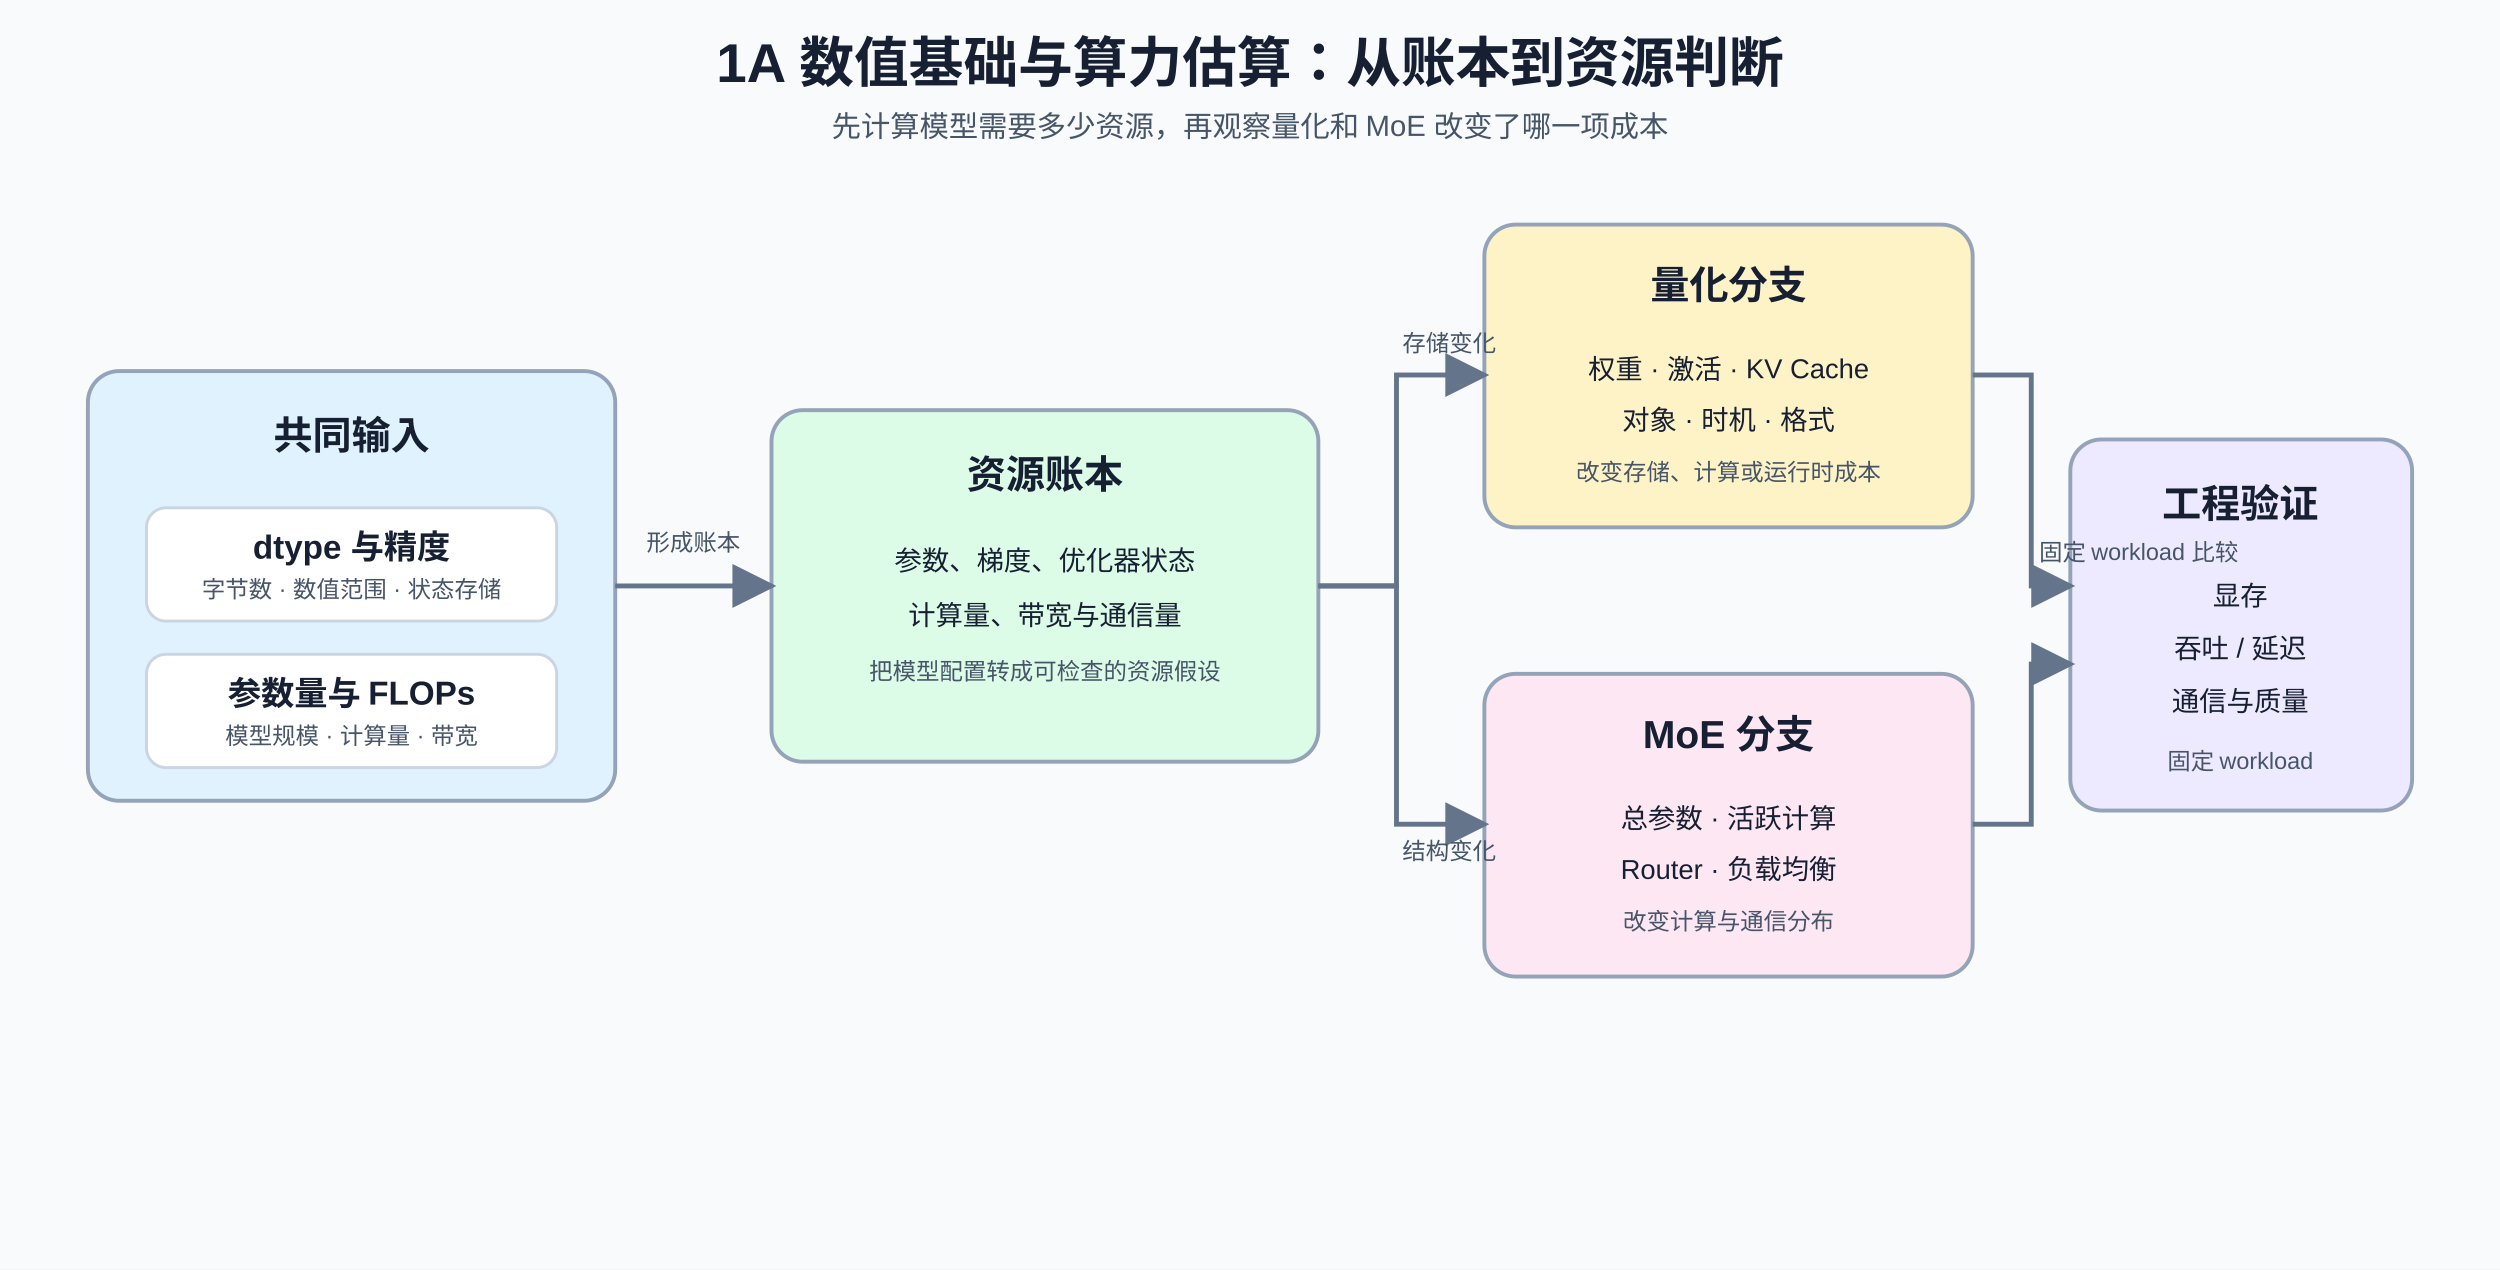
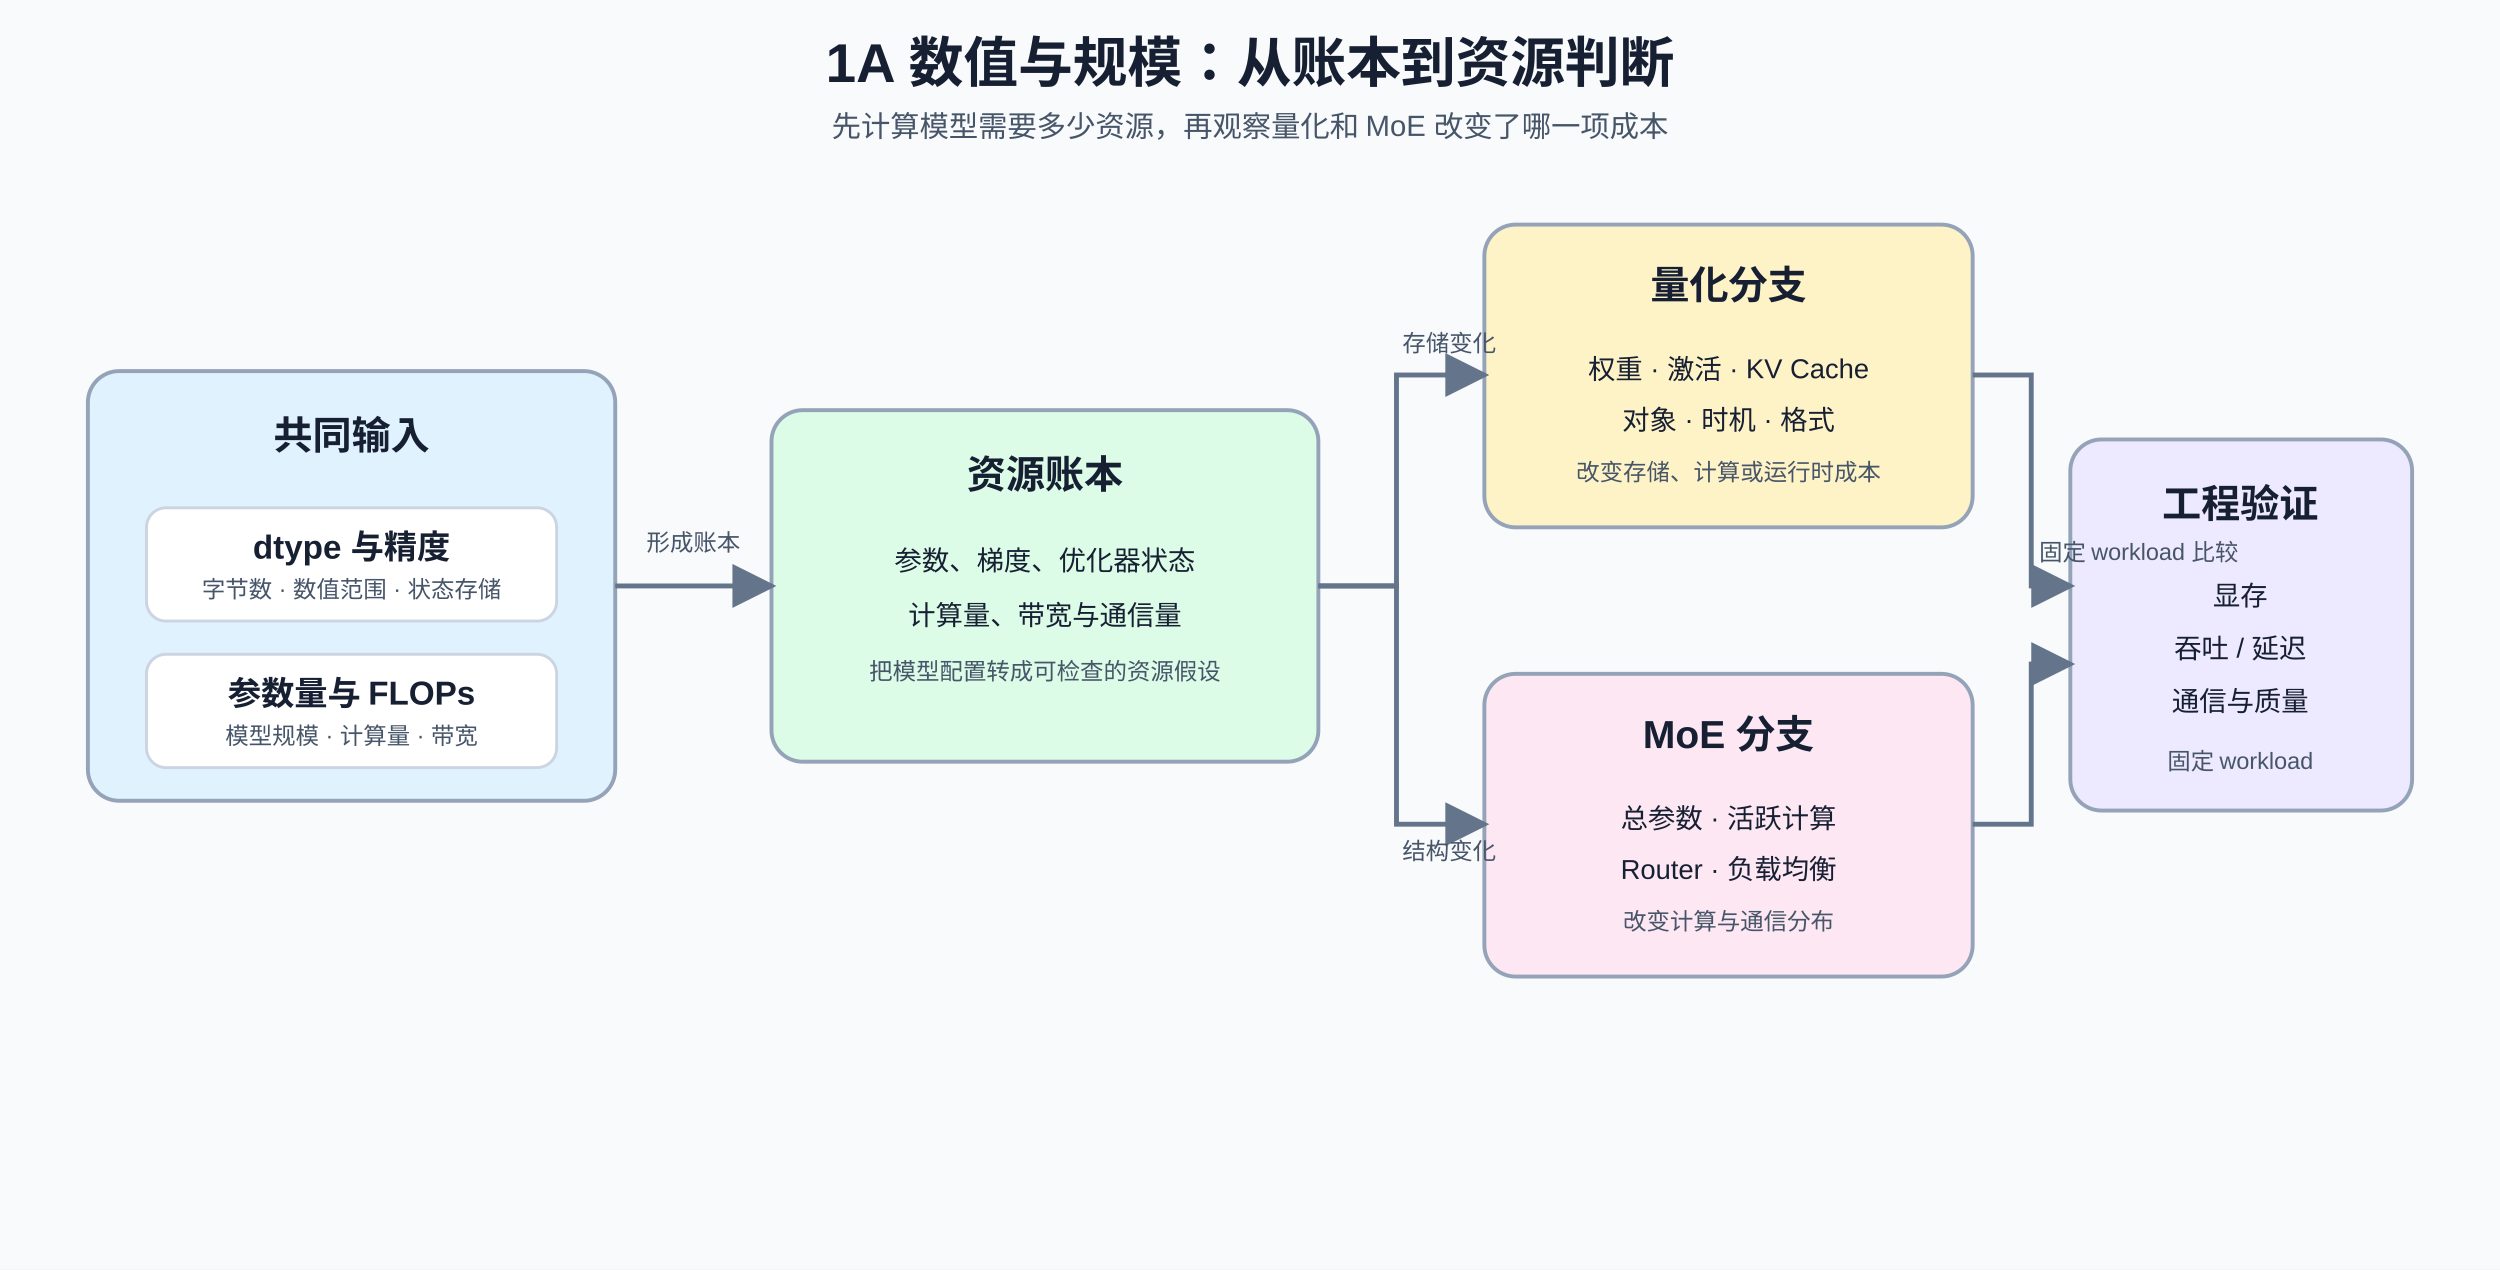
<svg xmlns="http://www.w3.org/2000/svg" width="1280" height="650" viewBox="0 0 1280 650" role="img" aria-labelledby="title desc">
  <defs>
    <marker id="a1a" markerWidth="9" markerHeight="9" refX="8" refY="4.5" orient="auto">
      <path d="M0 0L9 4.5L0 9Z" fill="#64748b" />
    </marker>
    <style>
    text{font-family:Arial,'Microsoft YaHei',sans-serif;fill:#172033}.title{font-size:28px;font-weight:700}.sub{font-size:15px;fill:#475569}.group{font-size:20px;font-weight:700}.head{font-size:17px;font-weight:700}.body{font-size:14px}.small{font-size:12px;fill:#475569}.panel{stroke:#94a3b8;stroke-width:2;rx:16}.item{stroke:#cbd5e1;stroke-width:1.5;rx:10}.flow{stroke:#64748b;stroke-width:2.5;fill:none;marker-end:url(#a1a)}
  </style>
  </defs>
  <rect width="1280" height="650" fill="#f8fafc" />
-   <text x="640" y="42" text-anchor="middle" class="title">1A 数值基础与算力估算：从账本到资源判断</text>
+   <text x="640" y="42" text-anchor="middle" class="title">1A 数值与规模：从账本到资源判断</text>
  <text x="640" y="70" text-anchor="middle" class="sub">先计算模型需要多少资源，再观察量化和 MoE 改变了哪一项成本</text>
  <rect x="45" y="190" width="270" height="220" fill="#e0f2fe" class="panel" />
  <text x="180" y="230" text-anchor="middle" class="group">共同输入</text>
  <rect x="75" y="260" width="210" height="58" fill="#fff" class="item" />
  <text x="180" y="286" text-anchor="middle" class="head">dtype 与精度</text>
  <text x="180" y="306" text-anchor="middle" class="small">字节数 · 数值范围 · 状态存储</text>
  <rect x="75" y="335" width="210" height="58" fill="#fff" class="item" />
  <text x="180" y="361" text-anchor="middle" class="head">参数量与 FLOPs</text>
  <text x="180" y="381" text-anchor="middle" class="small">模型规模 · 计算量 · 带宽</text>
  <rect x="395" y="210" width="280" height="180" fill="#dcfce7" class="panel" />
  <text x="535" y="250" text-anchor="middle" class="group">资源账本</text>
  <text x="535" y="292" text-anchor="middle" class="body">参数、梯度、优化器状态</text>
  <text x="535" y="320" text-anchor="middle" class="body">计算量、带宽与通信量</text>
  <text x="535" y="348" text-anchor="middle" class="small">把模型配置转成可检查的资源假设</text>
  <rect x="760" y="115" width="250" height="155" fill="#fef3c7" class="panel" />
  <text x="885" y="153" text-anchor="middle" class="group">量化分支</text>
  <text x="885" y="194" text-anchor="middle" class="body">权重 · 激活 · KV Cache</text>
  <text x="885" y="220" text-anchor="middle" class="body">对象 · 时机 · 格式</text>
  <text x="885" y="246" text-anchor="middle" class="small">改变存储、计算或运行时成本</text>
  <rect x="760" y="345" width="250" height="155" fill="#fce7f3" class="panel" />
  <text x="885" y="383" text-anchor="middle" class="group">MoE 分支</text>
  <text x="885" y="424" text-anchor="middle" class="body">总参数 · 活跃计算</text>
  <text x="885" y="450" text-anchor="middle" class="body">Router · 负载均衡</text>
  <text x="885" y="476" text-anchor="middle" class="small">改变计算与通信分布</text>
  <rect x="1060" y="225" width="175" height="190" fill="#ede9fe" class="panel" />
  <text x="1147" y="265" text-anchor="middle" class="group">工程验证</text>
  <text x="1147" y="310" text-anchor="middle" class="body">显存</text>
  <text x="1147" y="337" text-anchor="middle" class="body">吞吐 / 延迟</text>
  <text x="1147" y="364" text-anchor="middle" class="body">通信与质量</text>
  <text x="1147" y="394" text-anchor="middle" class="small">固定 workload</text>
  <path d="M315 300H395" class="flow" />
  <path d="M675 300H715V192H760" class="flow" />
  <path d="M675 300H715V422H760" class="flow" />
  <path d="M1010 192H1040V300H1060" class="flow" />
  <path d="M1010 422H1040V340H1060" class="flow" />
  <text x="355" y="282" text-anchor="middle" class="small">形成账本</text>
  <text x="718" y="180" class="small">存储变化</text>
  <text x="718" y="440" class="small">结构变化</text>
  <text x="1044" y="287" class="small">固定 workload 比较</text>
</svg>
